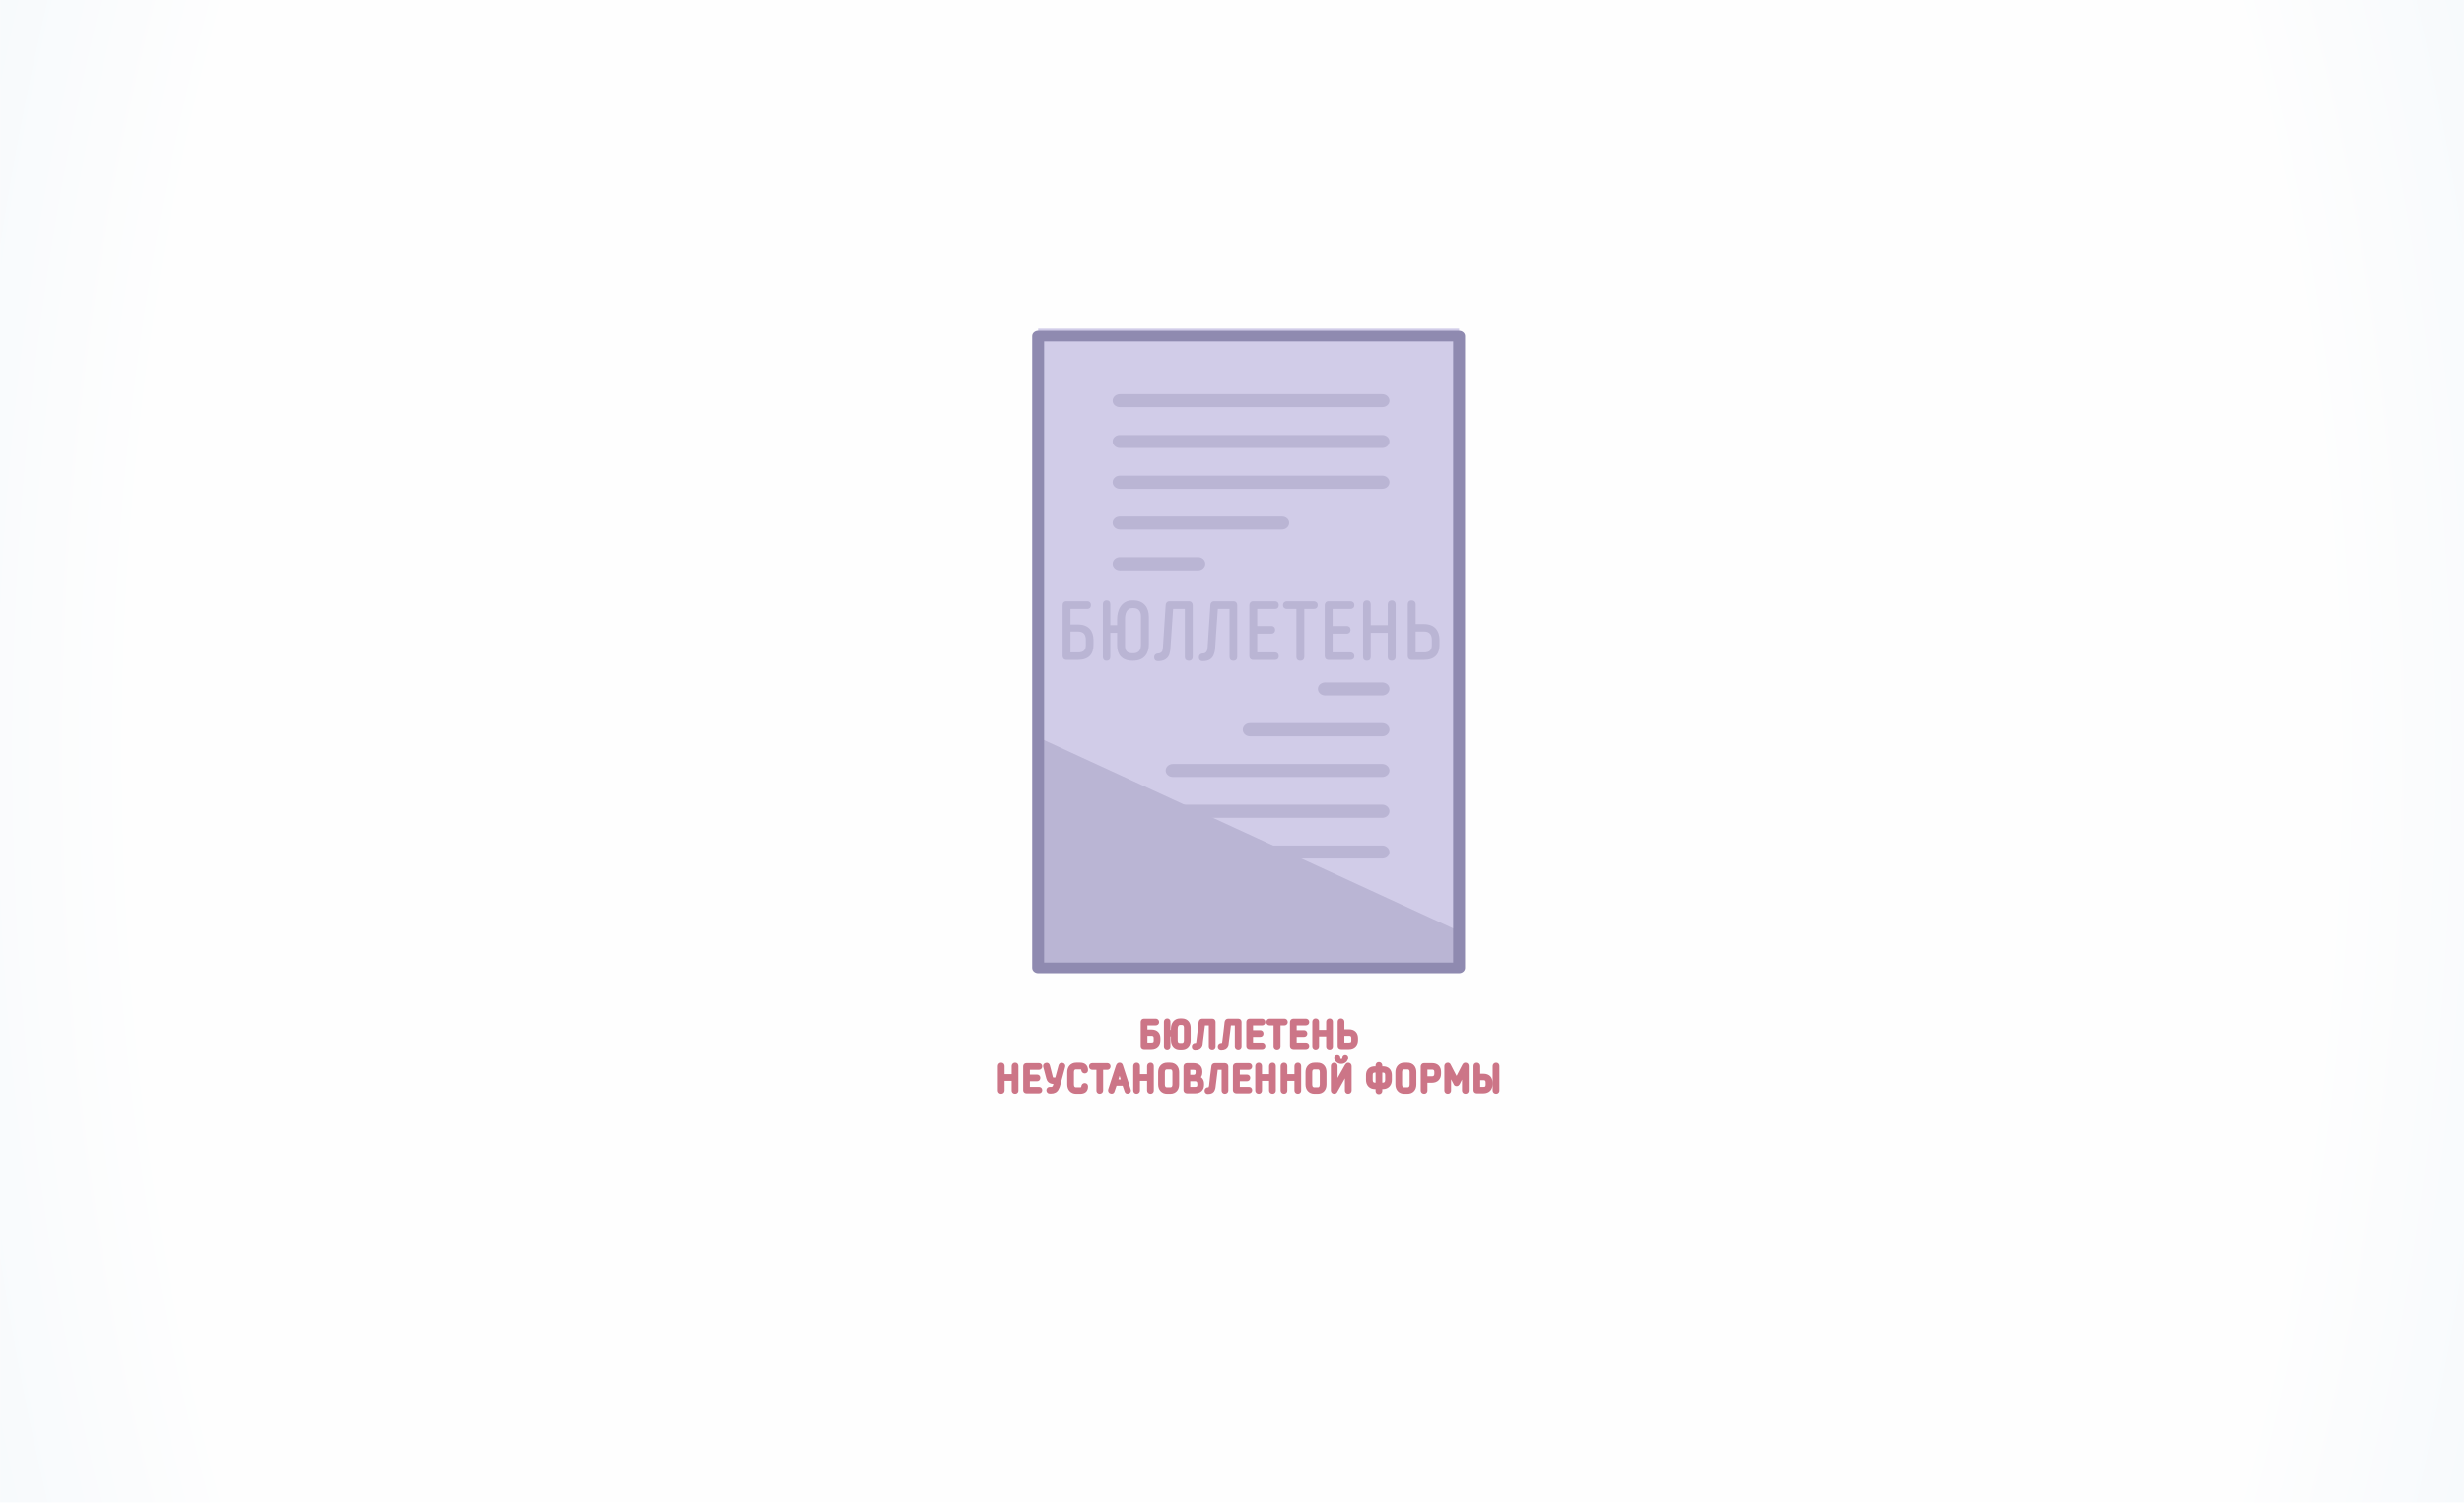
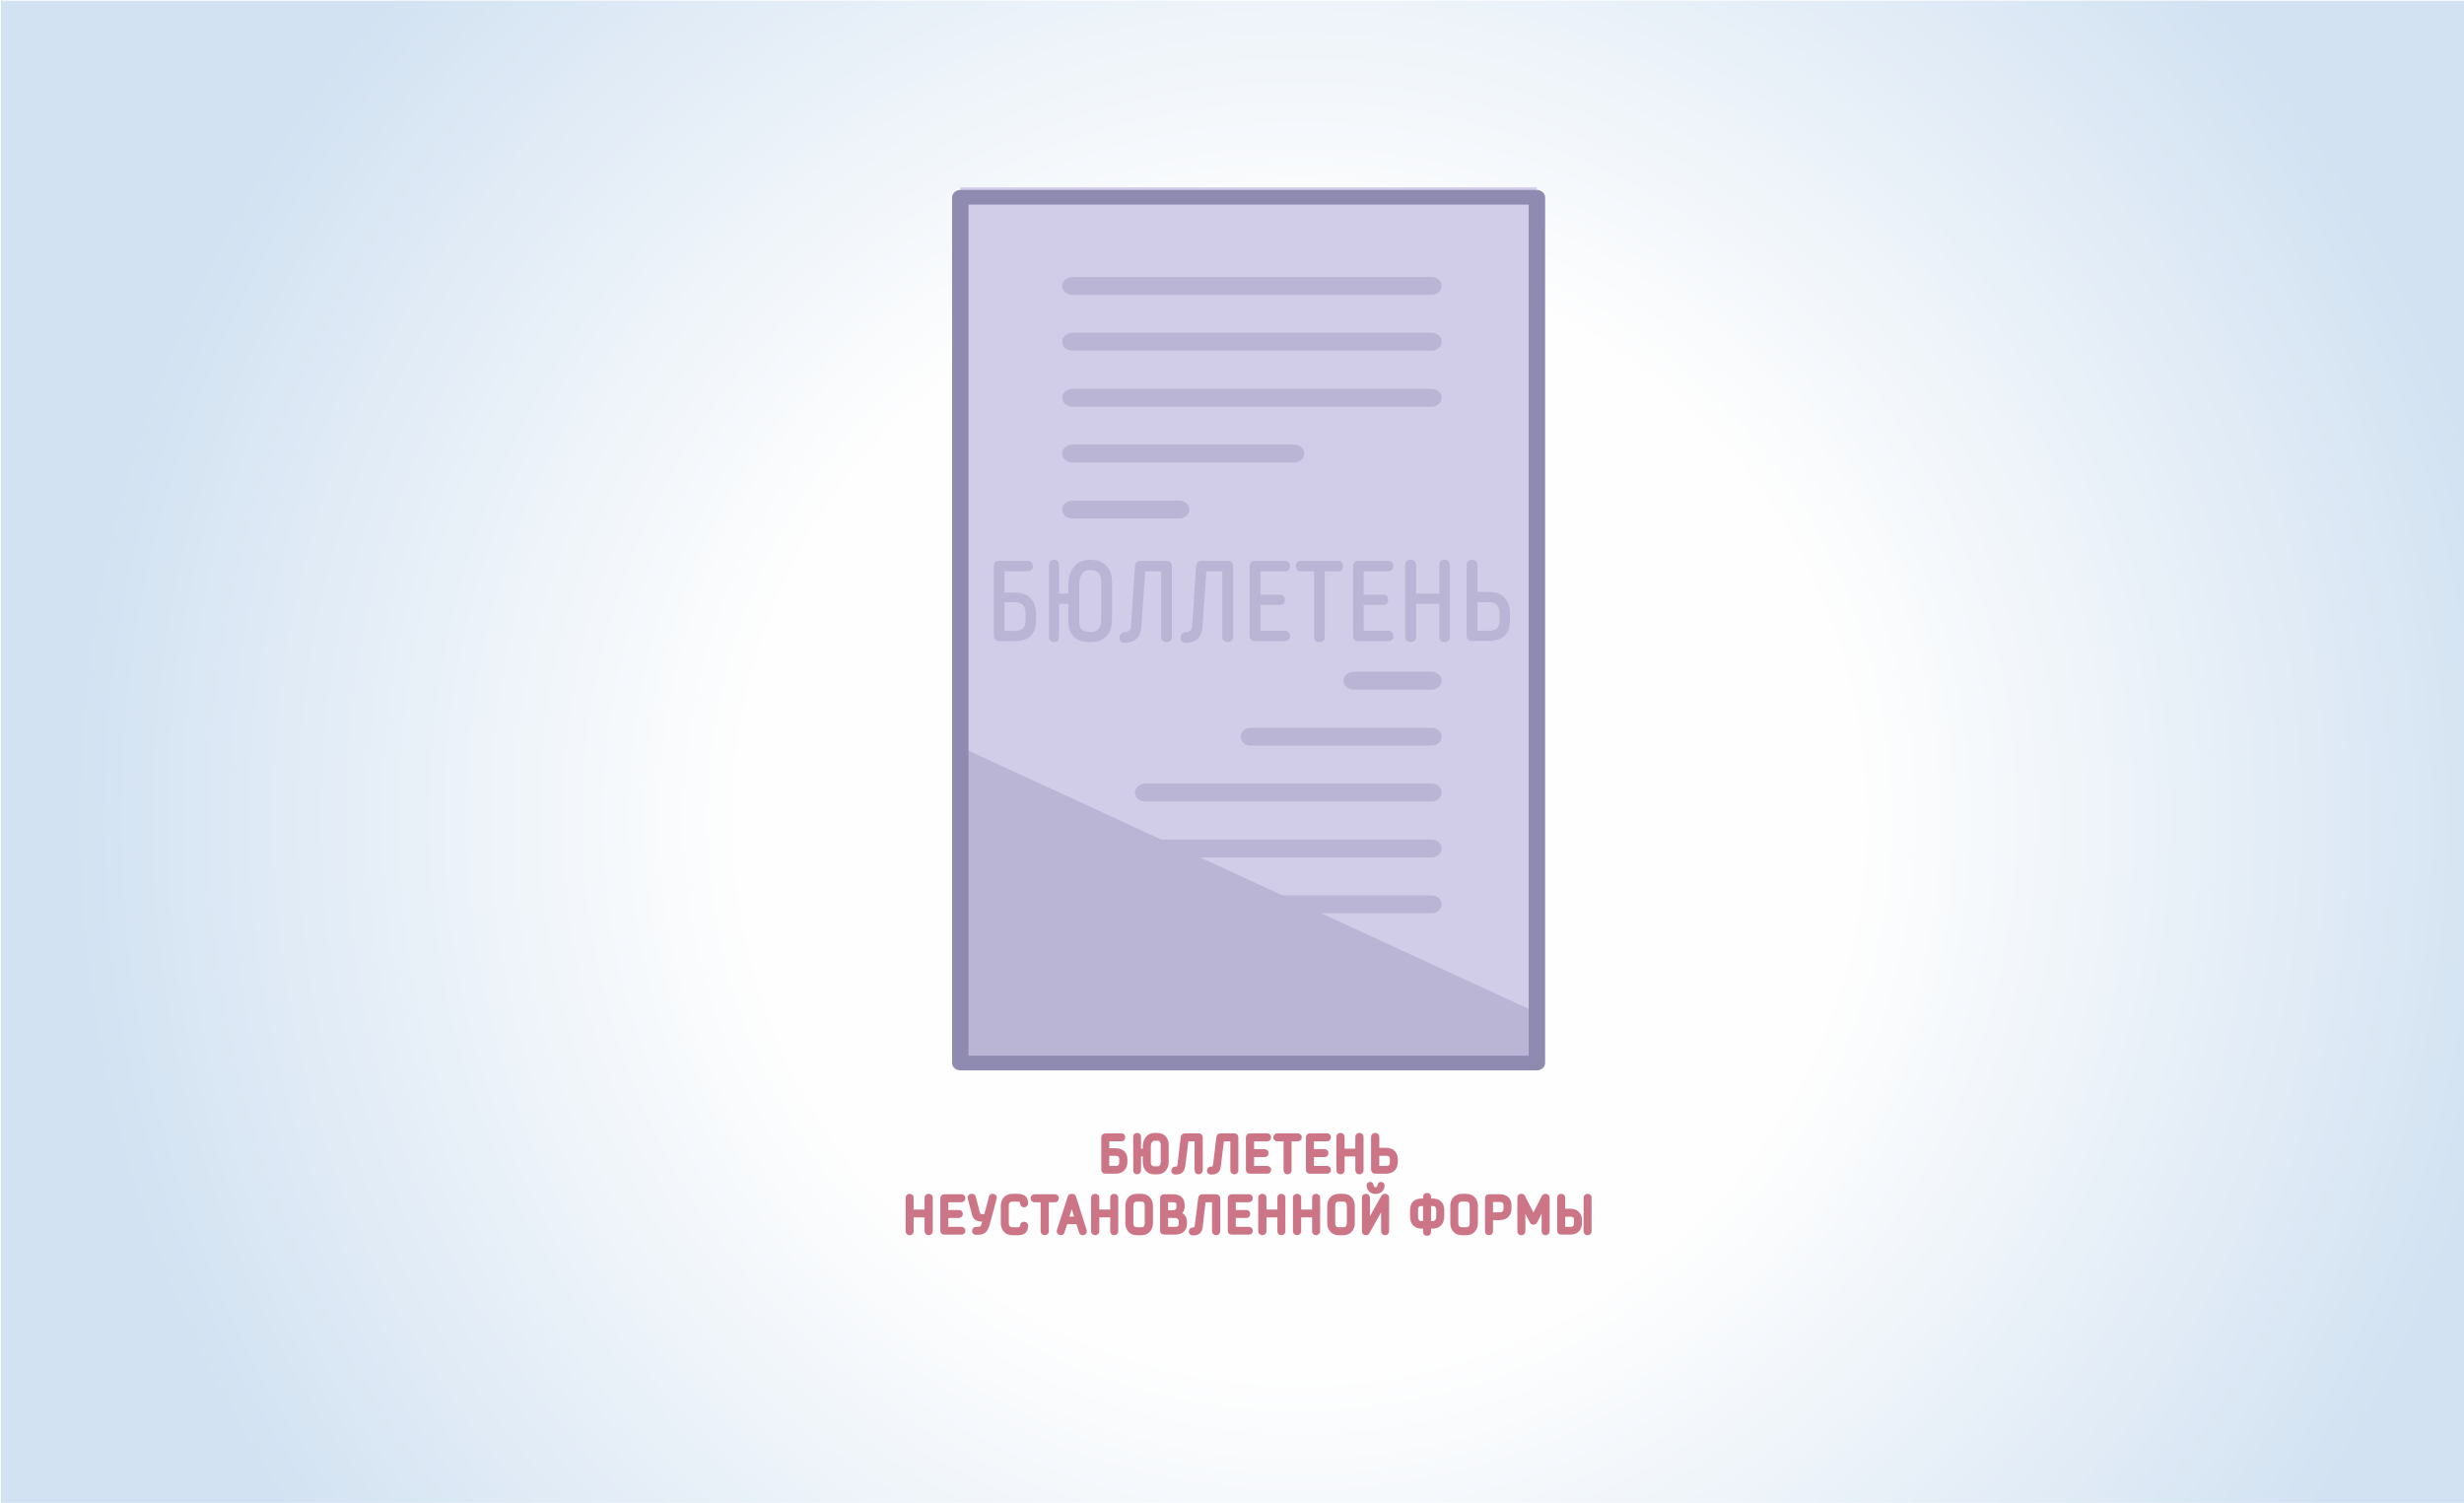
<svg xmlns="http://www.w3.org/2000/svg" xml:space="preserve" width="115.711mm" height="70.556mm" version="1.0" style="shape-rendering:geometricPrecision; text-rendering:geometricPrecision; image-rendering:optimizeQuality; fill-rule:evenodd; clip-rule:evenodd" viewBox="0 0 11571 7056">
  <defs>
    <style type="text/css">
   
    .str0 {stroke:#CC7587;stroke-width:14.52}
    .fil2 {fill:#BAB5D4}
    .fil1 {fill:#D1CCE8}
    .fil4 {fill:#8F8AB0;fill-rule:nonzero}
    .fil3 {fill:#BAB5D4;fill-rule:nonzero}
    .fil5 {fill:#CC7587;fill-rule:nonzero}
    .fil0 {fill:url(#id0)}
   
  </style>
-     <radialGradient id="id0" gradientUnits="userSpaceOnUse" gradientTransform="matrix(1.17124 -0 -0 1.92083 -991 -3248)" cx="5785.55" cy="3527.78" r="10000" fx="5785.55" fy="3527.78">
-       <stop offset="0" style="stop-opacity:1; stop-color:#FEFEFE" />
-       <stop offset="0.439" style="stop-opacity:1; stop-color:#FEFEFE" />
-       <stop offset="1" style="stop-opacity:1; stop-color:#D1E2F2" />
+     <radialGradient id="id0" gradientUnits="userSpaceOnUse" cx="6103.05" cy="3845.28" r="5785.57" fx="6103.05" fy="3845.28">
+       <stop offset="0" style="stop-color:#FEFEFE" />
+       <stop offset="0.451" style="stop-color:#FEFEFE" />
+       <stop offset="1" style="stop-color:#D2E2F2" />
    </radialGradient>
  </defs>
  <g id="Layer_x0020_1">
-     <g id="_581205030128">
-       <path class="fil0" d="M0 0l11571 0 0 7056 -11571 0 0 -7056z" />
-       <path class="fil1" d="M4875 1543l1977 0 0 3003 -1977 0 0 -3003z" />
-       <path class="fil2" d="M6852 4546l-1977 0 0 -1083 1977 910 0 173z" />
-       <g>
-         <path class="fil3" d="M5259 3841c-19,0 -34,-14 -34,-31 0,-17 15,-31 34,-31l0 62zm1232 0l-1232 0 0 -62 1232 0 0 62zm0 -62c19,0 34,14 34,31 0,17 -15,31 -34,31l0 -62zm-1232 -1483c-19,0 -34,-14 -34,-31 0,-17 15,-31 34,-31l0 62zm1232 0l-1232 0 0 -62 1232 0 0 62zm0 -62c19,0 34,14 34,31 0,17 -15,31 -34,31l0 -62zm-1232 -130c-19,0 -34,-14 -34,-31 0,-17 15,-30 34,-30l0 61zm1232 0l-1232 0 0 -61 1232 0 0 61zm0 -61c19,0 34,13 34,30 0,17 -15,31 -34,31l0 -61zm-1232 -131c-19,0 -34,-13 -34,-30 0,-17 15,-31 34,-31l0 61zm1232 0l-1232 0 0 -61 1232 0 0 61zm0 -61c19,0 34,14 34,31 0,17 -15,30 -34,30l0 -61zm-1232 2181c-19,0 -34,-13 -34,-30 0,-17 15,-31 34,-31l0 61zm1232 0l-1232 0 0 -61 1232 0 0 61zm0 -61c19,0 34,14 34,31 0,17 -15,30 -34,30l0 -61z" />
-       </g>
-       <g>
-         <path class="fil3" d="M6223 3266c-19,0 -34,-14 -34,-31 0,-17 15,-30 34,-30l0 61zm268 0l-268 0 0 -61 268 0 0 61zm0 -61c19,0 34,13 34,30 0,17 -15,31 -34,31l0 -61zm-1232 -526c-19,0 -34,-14 -34,-31 0,-17 15,-31 34,-31l0 62zm367 0l-367 0 0 -62 367 0 0 62zm0 -62c19,0 34,14 34,31 0,17 -15,31 -34,31l0 -62zm-367 -130c-19,0 -34,-14 -34,-31 0,-17 15,-30 34,-30l0 61zm761 0l-761 0 0 -61 761 0 0 61zm0 -61c19,0 34,13 34,30 0,17 -15,31 -34,31l0 -61zm-512 1223c-19,0 -34,-14 -34,-30 0,-17 15,-31 34,-31l0 61zm983 0l-983 0 0 -61 983 0 0 61zm0 -61c19,0 34,14 34,31 0,16 -15,30 -34,30l0 -61zm-621 -130c-19,0 -34,-14 -34,-31 0,-17 15,-31 34,-31l0 62zm621 0l-621 0 0 -62 621 0 0 62zm0 -62c19,0 34,14 34,31 0,17 -15,31 -34,31l0 -62z" />
-       </g>
-       <g>
-         <path class="fil4" d="M4903 1578l0 2968 -56 0 0 -2968 28 -25 28 25zm-56 0c0,-14 13,-25 28,-25 16,0 28,11 28,25l-56 0zm2005 25l-1977 0 0 -50 1977 0 28 25 -28 25zm0 -50c15,0 28,11 28,25 0,13 -13,25 -28,25l0 -50zm-28 2993l0 -2968 56 0 0 2968 -28 25 -28 -25zm56 0c0,14 -13,25 -28,25 -16,0 -28,-11 -28,-25l56 0zm-2005 -25l1977 0 0 50 -1977 0 -28 -25 28 -25zm0 50c-15,0 -28,-11 -28,-25 0,-14 13,-25 28,-25l0 50z" />
-       </g>
-       <path class="fil3" d="M5062 2933l-35 0 0 -73 79 0c9,0 17,-5 17,-18 0,-12 -8,-18 -17,-18l-98 0c-13,0 -18,8 -18,18l0 239c0,10 6,18 18,18l54 0c50,0 73,-26 73,-70l0 -23c0,-43 -23,-73 -73,-73zm37 96c0,24 -10,35 -37,35l-35 0 0 -98 35 0c27,0 37,15 37,39l0 24zm223 -209l-4 0c-52,0 -72,45 -72,88l0 28 -32 0 0 -98c0,-9 -4,-18 -18,-18 -12,0 -17,9 -17,18l0 247c0,10 5,18 17,18 13,0 18,-8 18,-18l0 -113 32 0 0 59c0,43 22,72 72,72l4 0c50,0 73,-33 73,-76l0 -130c0,-43 -23,-77 -73,-77zm36 207c0,24 -9,41 -36,41l-4 0c-27,0 -35,-13 -35,-37l0 -123c0,-24 7,-52 35,-52l4 0c27,0 36,17 36,41l0 130zm138 23c1,-9 13,-190 13,-190l55 0 0 225c0,10 5,18 19,18 12,0 18,-8 18,-18l0 -243c0,-9 -6,-18 -18,-18l-90 0c-13,0 -19,9 -19,18 0,0 -13,194 -13,199 -1,4 -1,12 -3,17 -4,6 -10,11 -20,11 -9,0 -18,6 -18,18 0,14 9,18 18,18 28,0 45,-11 53,-31 2,-7 4,-16 5,-24zm210 0c0,-9 13,-190 13,-190l55 0 0 225c0,10 5,18 18,18 13,0 18,-8 18,-18l0 -243c0,-9 -5,-18 -18,-18l-90 0c-12,0 -18,9 -18,18 0,0 -13,194 -13,199 -1,4 -1,12 -4,17 -3,6 -9,11 -19,11 -9,0 -18,6 -18,18 0,14 9,18 18,18 28,0 45,-11 52,-31 3,-7 5,-16 6,-24zm282 49c9,0 17,-5 17,-17 0,-12 -8,-18 -17,-18l-84 0 0 -88 67 0c9,0 17,-6 17,-18 0,-12 -8,-18 -17,-18l-67 0 0 -80 84 0c9,0 17,-5 17,-18 0,-12 -8,-18 -17,-18l-103 0c-12,0 -18,9 -18,18l0 239c0,10 6,18 18,18l103 0zm100 -14c0,10 5,18 18,18 13,0 19,-8 19,-18l0 -225 45 0c9,0 18,-5 18,-18 0,-12 -9,-18 -18,-18l-127 0c-9,0 -18,6 -18,18 0,13 9,18 18,18l45 0 0 225zm254 14c9,0 18,-5 18,-17 0,-12 -9,-18 -18,-18l-84 0 0 -88 67 0c9,0 17,-6 17,-18 0,-12 -8,-18 -17,-18l-67 0 0 -80 84 0c9,0 18,-5 18,-18 0,-12 -9,-18 -18,-18l-103 0c-12,0 -18,9 -18,18l0 239c0,10 6,18 18,18l103 0zm212 -261c0,-9 -6,-18 -18,-18 -13,0 -19,9 -19,18l0 98 -80 0 0 -98c0,-9 -5,-18 -18,-18 -13,0 -18,9 -18,18l0 247c0,10 5,18 18,18 13,0 18,-8 18,-18l0 -113 80 0 0 113c0,10 5,18 19,18 12,0 18,-8 18,-18l0 -247zm133 93l-39 0 0 -93c0,-9 -6,-18 -19,-18 -13,0 -18,9 -18,18l0 243c0,9 5,18 18,18l58 0c50,0 73,-26 73,-70l0 -24c0,-43 -23,-74 -73,-74zm-39 35l39 0c27,0 37,15 37,39l0 24c0,23 -10,35 -37,35l-39 0 0 -98z" />
-       <path class="fil5 str0" d="M5407 4843l-26 0 0 -34 46 0c5,0 9,-3 9,-8 0,-6 -4,-9 -9,-9l-55 0c-6,0 -8,4 -8,9l0 111c0,4 2,8 8,8l35 0c24,0 35,-15 35,-35l0 -8c0,-21 -11,-34 -35,-34zm18 44c0,11 -5,17 -17,17l-27 0 0 -46 26 0c13,0 18,7 18,18l0 11zm116 -96c-24,0 -35,20 -35,40l0 14 -17 0 0 -46c0,-4 -1,-8 -8,-8 -5,0 -8,4 -8,8l0 115c0,4 3,8 8,8 6,0 8,-4 8,-8l0 -53 17 0 0 24c0,20 11,37 34,37l10 0c23,0 34,-16 34,-36l0 -59c0,-20 -11,-36 -34,-36l-9 0zm26 95c0,11 -5,20 -17,20l-9 0c-13,0 -18,-9 -18,-20l0 -53c0,-12 5,-26 18,-26l9 0c12,0 17,9 17,19l0 60zm74 11c1,-10 11,-88 11,-88l32 0 0 105c0,4 2,8 9,8 6,0 8,-4 8,-8l0 -113c0,-5 -2,-9 -8,-9l-48 0c-5,0 -8,4 -9,9 0,5 -10,85 -11,92 -1,4 -1,7 -2,9 -2,3 -5,4 -11,4 -4,0 -8,3 -8,9 0,6 4,8 8,8 16,0 23,-5 27,-14 1,-4 2,-7 2,-12zm122 0c2,-10 11,-88 11,-88l32 0 0 105c0,4 3,8 9,8 6,0 8,-4 8,-8l0 -113c0,-5 -2,-9 -8,-9l-48 0c-5,0 -8,4 -9,9 0,5 -10,85 -11,92 -1,4 -1,7 -2,9 -2,3 -5,4 -10,4 -5,0 -9,3 -9,9 0,6 4,8 9,8 15,0 22,-5 26,-14 1,-4 2,-7 2,-12zm164 23c4,0 8,-2 8,-8 0,-5 -4,-8 -8,-8l-50 0 0 -41 41 0c5,0 8,-3 8,-8 0,-6 -3,-9 -8,-9l-41 0 0 -37 50 0c4,0 8,-3 8,-8 0,-6 -4,-9 -8,-9l-59 0c-6,0 -8,4 -8,9l0 111c0,4 2,8 8,8l59 0zm70 2c6,0 9,-4 9,-8l0 -105 26 0c4,0 8,-3 8,-8 0,-6 -4,-9 -8,-9l-70 0c-5,0 -8,3 -8,9 0,5 3,8 8,8l26 0 0 105c0,4 3,8 9,8zm135 -2c5,0 9,-2 9,-8 0,-5 -4,-8 -9,-8l-50 0 0 -41 42 0c4,0 8,-3 8,-8 0,-6 -4,-9 -8,-9l-42 0 0 -37 50 0c5,0 9,-3 9,-8 0,-6 -4,-9 -9,-9l-58 0c-6,0 -9,4 -9,9l0 111c0,4 3,8 9,8l58 0zm120 -121c0,-4 -2,-8 -8,-8 -6,0 -9,4 -9,8l0 46 -48 0 0 -46c0,-4 -2,-8 -9,-8 -5,0 -8,4 -8,8l0 115c0,4 3,8 8,8 6,0 9,-4 9,-8l0 -53 48 0 0 53c0,4 2,8 9,8 6,0 8,-4 8,-8l0 -115zm83 43l-29 0 0 -43c0,-4 -3,-8 -9,-8 -6,0 -8,4 -8,8l0 113c0,4 2,8 9,8l37 0c23,0 35,-15 35,-35l0 -8c0,-21 -11,-35 -35,-35zm18 45c0,11 -5,17 -18,17l-29 0 0 -46 29 0c13,0 18,7 18,18l0 11zm-1578 121c0,-5 -2,-9 -8,-9 -6,0 -9,4 -9,9l0 45 -48 0 0 -45c0,-5 -2,-9 -9,-9 -5,0 -8,4 -8,9l0 115c0,4 3,8 8,8 6,0 9,-4 9,-8l0 -53 48 0 0 53c0,4 2,8 9,8 6,0 8,-4 8,-8l0 -115zm104 121c4,0 8,-2 8,-8 0,-6 -4,-8 -8,-8l-50 0 0 -41 41 0c5,0 8,-3 8,-9 0,-5 -3,-8 -8,-8l-41 0 0 -37 50 0c4,0 8,-3 8,-9 0,-5 -4,-8 -8,-8l-59 0c-6,0 -8,4 -8,9l0 111c0,4 2,8 8,8l59 0zm110 -129c-6,-2 -10,2 -11,6 0,0 -9,35 -17,63 -1,0 -7,0 -13,0 -6,0 -10,-4 -11,-8 -2,-10 -14,-55 -14,-55 -1,-5 -5,-8 -11,-6 -6,1 -7,6 -6,10 0,0 11,41 14,53 3,12 9,22 31,22 2,0 6,-1 6,-1l0 0c-3,11 -6,19 -7,21 -2,5 -9,8 -14,8l-7 0c-4,0 -8,3 -8,8 0,6 4,9 8,9l7 0c12,0 24,-4 30,-19 3,-6 4,-8 6,-16 2,-8 23,-85 23,-85 1,-4 0,-9 -6,-10zm65 115c-13,0 -18,-9 -18,-21l0 -58c0,-11 5,-20 18,-20l18 0c8,0 13,3 13,11 1,4 3,8 9,8 6,0 8,-4 8,-8 0,-19 -11,-28 -30,-28l-18 0c-23,0 -35,17 -35,37l0 58c0,21 12,37 35,37l18 0c19,0 30,-8 30,-27 0,-5 -2,-9 -8,-9 -6,0 -8,4 -9,9 0,7 -5,11 -13,11l-18 0zm110 16c6,0 9,-4 9,-8l0 -105 27 0c4,0 8,-3 8,-9 0,-5 -4,-8 -8,-8l-71 0c-4,0 -8,3 -8,8 0,6 4,9 8,9l27 0 0 105c0,4 2,8 8,8zm113 -38l11 32c1,5 5,7 10,5 5,-1 7,-6 5,-10l-37 -114c-1,-4 -3,-7 -8,-7l-1 0c-5,0 -7,3 -9,7l-37 114c-1,4 1,9 6,10 5,2 9,0 10,-5l11 -32 39 0zm-22 -55c1,-4 1,-6 2,-10l1 0c0,4 1,6 2,10l13 40 -31 0 13 -40zm156 -30c0,-5 -2,-9 -8,-9 -6,0 -9,4 -9,9l0 45 -48 0 0 -45c0,-5 -2,-9 -9,-9 -5,0 -8,4 -8,9l0 115c0,4 3,8 8,8 6,0 9,-4 9,-8l0 -53 48 0 0 53c0,4 3,8 9,8 6,0 8,-4 8,-8l0 -115zm52 28c0,-11 5,-20 18,-20l14 0c13,0 18,9 18,20l0 58c0,12 -5,21 -18,21l-14 0c-13,0 -18,-9 -18,-21l0 -58zm67 0c0,-20 -11,-37 -35,-37l-14 0c-23,0 -35,17 -35,37l0 58c0,21 12,37 35,37l14 0c24,0 35,-16 35,-37l0 -58zm52 36l30 0c13,0 18,8 18,20l0 4c0,11 -5,17 -18,17l-30 0 0 -41zm0 -16l0 -38 22 0c13,0 18,4 18,15l0 4c0,11 -5,19 -18,19l-22 0zm65 36c0,-16 -7,-26 -20,-30 8,-5 12,-13 12,-25l0 -4c0,-20 -12,-32 -35,-32l-30 0c-6,0 -9,4 -9,9l0 111c0,4 3,8 9,8l38 0c23,0 35,-13 35,-33l0 -4zm54 14c1,-10 11,-88 11,-88l32 0 0 105c0,4 2,8 8,8 6,0 9,-4 9,-8l0 -113c0,-5 -3,-9 -9,-9l-47 0c-6,0 -9,4 -9,9 -1,5 -11,85 -11,92 -1,4 -2,7 -3,9 -1,3 -5,4 -10,4 -4,0 -8,3 -8,9 0,6 4,8 8,8 16,0 23,-5 26,-14 2,-4 2,-7 3,-12zm164 23c4,0 8,-2 8,-8 0,-6 -4,-8 -8,-8l-50 0 0 -41 41 0c4,0 8,-3 8,-9 0,-5 -4,-8 -8,-8l-41 0 0 -37 50 0c4,0 8,-3 8,-9 0,-5 -4,-8 -8,-8l-59 0c-6,0 -9,4 -9,9l0 111c0,4 3,8 9,8l59 0zm119 -121c0,-5 -2,-9 -8,-9 -6,0 -9,4 -9,9l0 45 -48 0 0 -45c0,-5 -2,-9 -8,-9 -6,0 -9,4 -9,9l0 115c0,4 3,8 9,8 6,0 8,-4 8,-8l0 -53 48 0 0 53c0,4 3,8 9,8 6,0 8,-4 8,-8l0 -115zm119 0c0,-5 -2,-9 -8,-9 -6,0 -9,4 -9,9l0 45 -48 0 0 -45c0,-5 -2,-9 -8,-9 -6,0 -9,4 -9,9l0 115c0,4 3,8 9,8 6,0 8,-4 8,-8l0 -53 48 0 0 53c0,4 3,8 9,8 6,0 8,-4 8,-8l0 -115zm52 28c0,-11 5,-20 18,-20l15 0c12,0 17,9 17,20l0 58c0,12 -5,21 -17,21l-15 0c-13,0 -18,-9 -18,-21l0 -58zm67 0c0,-20 -11,-37 -34,-37l-15 0c-23,0 -35,17 -35,37l0 58c0,21 12,37 35,37l15 0c23,0 34,-16 34,-37l0 -58zm77 -46c16,0 25,-12 25,-25 0,-4 -3,-6 -7,-6 -3,0 -6,2 -6,6 -1,7 -5,12 -12,12 -7,0 -12,-5 -12,-12 0,-4 -3,-6 -7,-6 -4,0 -7,2 -7,6 0,13 9,25 26,25zm24 133c0,4 2,8 8,8 6,0 9,-4 9,-8l0 -115c0,-5 -3,-9 -9,-9 -4,0 -6,2 -9,7l-49 87 0 0c1,-4 1,-8 1,-13l0 -72c0,-5 -2,-9 -8,-9 -7,0 -9,4 -9,9l0 115c0,4 3,8 9,8 3,0 6,-1 8,-6l49 -87 0 0c0,3 0,7 0,12l0 73zm171 -107l-10 0 0 -11c0,-5 -3,-9 -9,-9 -5,0 -8,4 -8,9l0 11 -10 0c-23,0 -35,13 -35,34l0 23c0,20 12,36 35,36l10 0 0 16c0,4 2,8 8,8 6,0 9,-4 9,-8l0 -16 10 0c23,0 35,-16 35,-36l0 -23c0,-21 -12,-34 -35,-34zm-27 77l-10 0c-13,0 -18,-9 -18,-20l0 -24c0,-10 5,-18 18,-18l10 0 0 62zm45 -20c0,11 -5,20 -18,20l-10 0 0 -62 10 0c13,0 18,8 18,18l0 24zm65 -37c0,-11 5,-20 18,-20l14 0c13,0 18,9 18,20l0 58c0,12 -5,21 -18,21l-14 0c-13,0 -18,-9 -18,-21l0 -58zm67 0c0,-20 -11,-37 -35,-37l-14 0c-23,0 -35,17 -35,37l0 58c0,21 12,37 35,37l14 0c24,0 35,-16 35,-37l0 -58zm52 27l0 -46 29 0c12,0 18,7 18,18l0 9c0,11 -6,19 -18,19l-29 0zm29 16c23,0 35,-15 35,-35l0 -9c0,-21 -12,-34 -35,-34l-38 0c-5,0 -8,4 -8,9l0 113c0,4 3,8 9,8 6,0 8,-4 8,-8l0 -44 29 0zm115 -7c-1,-3 -2,-7 -4,-10l-29 -56c-2,-6 -5,-7 -8,-7 -6,0 -9,4 -9,9l0 115c0,4 3,8 9,8 6,0 8,-4 8,-8l0 -71c0,-5 0,-9 -1,-13l0 0 27 51c1,3 3,5 7,5 4,0 6,-2 8,-5l26 -51 0 0c0,4 -1,8 -1,13l0 71c0,4 3,8 9,8 6,0 8,-4 8,-8l0 -115c0,-5 -2,-9 -8,-9 -4,0 -6,1 -9,7l-29 56c-1,3 -3,7 -4,10zm194 51l0 -115c0,-5 -2,-9 -8,-9 -6,0 -9,4 -9,9l0 115c0,4 3,8 9,8 6,0 8,-4 8,-8zm-68 -72l-22 0 0 -43c0,-5 -3,-9 -9,-9 -6,0 -8,4 -8,9l0 113c0,4 2,8 8,8l31 0c24,0 36,-15 36,-35l0 -8c0,-21 -11,-35 -36,-35zm18 45c0,11 -5,17 -17,17l-23 0 0 -46 22 0c13,0 18,7 18,18l0 11z" />
+     <path class="fil0" d="M4 3l11571 0 0 7055 -11571 0 0 -7055z" />
+     <path class="fil1" d="M4510 880l2707 0 0 4113 -2707 0 0 -4113z" />
+     <path class="fil2" d="M7217 4993l-2707 0 0 -1485 2707 1248 0 237z" />
+     <g>
+       <path class="fil3" d="M5036 4027c-26,0 -48,-19 -48,-42 0,-24 22,-42 48,-42l0 84zm1686 0l-1686 0 0 -84 1686 0 0 84zm0 -84c27,0 48,18 48,42 0,23 -21,42 -48,42l0 -84zm-1686 -2033c-26,0 -48,-19 -48,-42 0,-23 22,-42 48,-42l0 84zm1686 0l-1686 0 0 -84 1686 0 0 84zm0 -84c27,0 48,19 48,42 0,23 -21,42 -48,42l0 -84zm-1686 -179c-26,0 -48,-18 -48,-42 0,-23 22,-42 48,-42l0 84zm1686 0l-1686 0 0 -84 1686 0 0 84zm0 -84c27,0 48,19 48,42 0,24 -21,42 -48,42l0 -84zm-1686 -178c-26,0 -48,-19 -48,-42 0,-23 22,-42 48,-42l0 84zm1686 0l-1686 0 0 -84 1686 0 0 84zm0 -84c27,0 48,19 48,42 0,23 -21,42 -48,42l0 -84zm-1686 2988c-26,0 -48,-19 -48,-42 0,-23 22,-42 48,-42l0 84zm1686 0l-1686 0 0 -84 1686 0 0 84zm0 -84c27,0 48,19 48,42 0,23 -21,42 -48,42l0 -84z" />
    </g>
+     <g>
+       <path class="fil3" d="M6357 3239c-26,0 -48,-19 -48,-42 0,-23 22,-42 48,-42l0 84zm365 0l-365 0 0 -84 365 0 0 84zm0 -84c27,0 48,19 48,42 0,23 -21,42 -48,42l0 -84zm-1686 -720c-26,0 -48,-19 -48,-42 0,-23 22,-42 48,-42l0 84zm502 0l-502 0 0 -84 502 0 0 84zm0 -84c26,0 47,19 47,42 0,23 -21,42 -47,42l0 -84zm-502 -179c-26,0 -48,-18 -48,-42 0,-23 22,-42 48,-42l0 84zm1042 0l-1042 0 0 -84 1042 0 0 84zm0 -84c26,0 47,19 47,42 0,24 -21,42 -47,42l0 -84zm-701 1676c-26,0 -47,-19 -47,-42 0,-23 21,-42 47,-42l0 84zm1345 0l-1345 0 0 -84 1345 0 0 84zm0 -84c27,0 48,19 48,42 0,23 -21,42 -48,42l0 -84zm-849 -178c-26,0 -47,-19 -47,-42 0,-24 21,-42 47,-42l0 84zm849 0l-849 0 0 -84 849 0 0 84zm0 -84c27,0 48,18 48,42 0,23 -21,42 -48,42l0 -84z" />
+     </g>
+     <g>
+       <path class="fil4" d="M4548 927l0 4066 -77 0 0 -4066 39 -35 38 35zm-77 0c0,-19 18,-35 39,-35 21,0 38,16 38,35l-77 0zm2746 34l-2707 0 0 -69 2707 0 39 35 -39 34zm0 -69c21,0 39,16 39,35 0,18 -18,34 -39,34l0 -69zm-38 4101l0 -4066 77 0 0 4066 -39 34 -38 -34zm77 0c0,18 -18,34 -39,34 -21,0 -38,-16 -38,-34l77 0zm-2746 -35l2707 0 0 69 -2707 0 -39 -34 39 -35zm0 69c-21,0 -39,-16 -39,-34 0,-19 18,-35 39,-35l0 69z" />
+     </g>
+     <path class="fil3" d="M4766 2783l-49 0 0 -100 109 0c12,0 24,-7 24,-25 0,-16 -12,-24 -24,-24l-135 0c-17,0 -24,10 -24,24l0 328c0,13 8,25 25,25l74 0c68,0 99,-36 99,-96l0 -32c0,-59 -31,-100 -99,-100zm50 132c0,32 -13,48 -50,48l-49 0 0 -135 49 0c37,0 50,21 50,54l0 33zm306 -286l-5 0c-73,0 -100,61 -100,120l0 39 -44 0 0 -134c0,-13 -5,-25 -23,-25 -17,0 -24,12 -24,25l0 337c0,13 7,25 24,25 18,0 23,-12 23,-25l0 -155 44 0 0 81c0,59 31,99 100,99l5 0c68,0 100,-45 100,-105l0 -177c0,-59 -32,-105 -100,-105zm49 282c0,34 -12,57 -49,57l-5 0c-38,0 -49,-17 -49,-51l0 -168c0,-34 9,-72 49,-72l5 0c37,0 49,23 49,57l0 177zm189 32c1,-12 18,-260 18,-260l75 0 0 308c0,13 7,25 26,25 17,0 24,-12 24,-25l0 -332c0,-13 -7,-25 -24,-25l-123 0c-18,0 -26,13 -26,25 0,0 -18,265 -18,272 -1,6 -1,16 -4,23 -5,9 -13,15 -27,15 -13,0 -24,9 -24,26 0,18 11,24 24,24 38,0 61,-16 72,-43 4,-9 6,-22 7,-33zm287 0c1,-12 18,-260 18,-260l75 0 0 308c0,13 8,25 26,25 17,0 25,-12 25,-25l0 -332c0,-13 -8,-25 -25,-25l-123 0c-17,0 -25,13 -26,25 0,0 -17,265 -18,272 0,6 -1,16 -4,23 -5,9 -13,15 -26,15 -13,0 -25,9 -25,26 0,18 12,24 25,24 38,0 60,-16 71,-43 4,-9 7,-22 7,-33zm387 68c12,0 24,-7 24,-24 0,-16 -12,-25 -24,-25l-115 0 0 -121 91 0c13,0 24,-7 24,-24 0,-16 -11,-24 -24,-24l-91 0 0 -110 115 0c12,0 24,-7 24,-25 0,-16 -12,-24 -24,-24l-141 0c-17,0 -25,12 -25,25l0 327c0,13 8,25 25,25l141 0zm137 -20c0,13 7,25 25,25 17,0 25,-12 25,-25l0 -308 63 0c12,0 23,-7 23,-25 0,-16 -11,-24 -23,-24l-175 0c-13,0 -24,8 -24,24 0,18 11,25 24,25l62 0 0 308zm348 20c13,0 24,-7 24,-24 0,-16 -11,-25 -24,-25l-115 0 0 -121 92 0c12,0 23,-7 23,-24 0,-16 -11,-24 -23,-24l-92 0 0 -110 115 0c13,0 24,-7 24,-25 0,-16 -11,-24 -24,-24l-141 0c-17,0 -24,12 -24,25l0 327c0,13 7,25 24,25l141 0zm290 -357c0,-13 -8,-25 -25,-25 -18,0 -25,12 -25,25l0 134 -109 0 0 -134c0,-13 -7,-25 -26,-25 -17,0 -25,12 -25,25l0 337c0,13 8,25 25,25 18,0 26,-12 26,-25l0 -155 109 0 0 155c0,13 7,25 25,25 17,0 25,-12 25,-25l0 -337zm183 126l-54 0 0 -126c0,-13 -8,-25 -26,-25 -17,0 -25,12 -25,25l0 332c0,12 8,24 25,24l80 0c68,0 99,-36 99,-96l0 -32c0,-59 -31,-102 -99,-102zm-54 48l54 0c37,0 50,21 50,54l0 32c0,32 -13,48 -50,48l-54 0 0 -134z" />
+     <path class="fil5 str0" d="M5239 5400l-37 0 0 -47 64 0c6,0 11,-4 11,-12 0,-7 -5,-11 -11,-11l-75 0c-9,0 -12,6 -12,12l0 152c0,6 3,11 12,11l48 0c32,0 48,-21 48,-48l0 -11c0,-28 -16,-46 -48,-46zm24 59c0,15 -7,24 -24,24l-37 0 0 -62 37 0c17,0 24,8 24,23l0 15zm159 -131c-33,0 -48,28 -48,55l0 19 -23 0 0 -63c0,-6 -2,-11 -11,-11 -8,0 -11,5 -11,11l0 157c0,6 3,12 11,12 8,0 11,-6 11,-12l0 -72 23 0 0 33c0,28 14,51 46,51l14 0c31,0 47,-23 47,-50l0 -80c0,-28 -16,-50 -47,-50l-12 0zm36 130c0,15 -7,27 -24,27l-12 0c-18,0 -25,-12 -25,-27l0 -73c0,-15 7,-35 25,-35l12 0c17,0 24,12 24,26l0 82zm101 16c2,-14 15,-121 15,-121l43 0 0 143c0,6 4,12 12,12 8,0 12,-6 12,-12l0 -154c0,-6 -4,-12 -12,-12l-65 0c-7,0 -11,5 -12,12 -1,7 -14,116 -15,126 -1,6 -2,10 -3,12 -3,5 -7,6 -15,6 -6,0 -11,4 -11,12 0,8 5,11 11,11 22,0 31,-7 36,-19 2,-5 3,-10 4,-16zm167 0c2,-14 15,-121 15,-121l44 0 0 143c0,6 3,12 12,12 8,0 11,-6 11,-12l0 -154c0,-6 -3,-12 -11,-12l-66 0c-7,0 -11,5 -12,12 0,7 -14,116 -15,126 -1,6 -2,10 -3,12 -3,5 -7,6 -14,6 -6,0 -12,4 -12,12 0,8 6,11 12,11 22,0 31,-7 36,-19 1,-5 2,-10 3,-16zm225 31c5,0 11,-3 11,-11 0,-7 -6,-11 -11,-11l-69 0 0 -56 57 0c5,0 11,-4 11,-12 0,-7 -6,-11 -11,-11l-57 0 0 -51 69 0c5,0 11,-4 11,-12 0,-7 -6,-11 -11,-11l-81 0c-8,0 -12,6 -12,12l0 152c0,6 4,11 12,11l81 0zm95 3c9,0 12,-6 12,-12l0 -143 37 0c5,0 11,-4 11,-12 0,-7 -6,-11 -11,-11l-97 0c-6,0 -11,4 -11,11 0,8 5,12 11,12l37 0 0 143c0,6 3,12 11,12zm186 -3c6,0 11,-3 11,-11 0,-7 -5,-11 -11,-11l-69 0 0 -56 57 0c6,0 11,-4 11,-12 0,-7 -5,-11 -11,-11l-57 0 0 -51 69 0c6,0 11,-4 11,-12 0,-7 -5,-11 -11,-11l-81 0c-8,0 -11,6 -11,12l0 152c0,6 3,11 11,11l81 0zm164 -166c0,-6 -4,-11 -12,-11 -8,0 -12,5 -12,11l0 63 -65 0 0 -63c0,-6 -4,-11 -12,-11 -8,0 -12,5 -12,11l0 157c0,6 4,12 12,12 8,0 12,-6 12,-12l0 -72 65 0 0 72c0,6 4,12 12,12 8,0 12,-6 12,-12l0 -157zm113 59l-39 0 0 -59c0,-6 -4,-11 -12,-11 -8,0 -12,5 -12,11l0 155c0,6 4,11 12,11l51 0c33,0 48,-21 48,-48l0 -11c0,-28 -15,-48 -48,-48zm25 61c0,15 -7,24 -24,24l-40 0 0 -62 39 0c18,0 25,8 25,23l0 15zm-2161 166c0,-6 -4,-11 -12,-11 -8,0 -12,5 -12,11l0 63 -66 0 0 -63c0,-6 -3,-11 -11,-11 -8,0 -12,5 -12,11l0 157c0,6 4,12 12,12 8,0 11,-6 11,-12l0 -72 66 0 0 72c0,6 4,12 12,12 8,0 12,-6 12,-12l0 -157zm142 166c6,0 11,-3 11,-11 0,-7 -5,-11 -11,-11l-69 0 0 -56 57 0c6,0 11,-4 11,-12 0,-7 -5,-11 -11,-11l-57 0 0 -51 69 0c6,0 11,-4 11,-12 0,-7 -5,-11 -11,-11l-81 0c-8,0 -11,6 -11,12l0 152c0,6 3,11 11,11l81 0zm150 -177c-8,-2 -13,3 -14,8 0,0 -12,48 -23,87 -2,0 -10,0 -18,0 -9,0 -14,-6 -15,-11 -4,-13 -20,-76 -20,-76 -2,-6 -7,-10 -14,-8 -9,2 -11,8 -9,14 0,0 15,57 19,73 4,17 12,29 42,29 4,0 8,0 8,0l1 0c-4,15 -8,26 -9,28 -3,8 -13,11 -19,11l-10 0c-6,0 -12,4 -12,12 0,8 6,11 12,11l10 0c16,0 31,-5 40,-25 4,-9 5,-11 8,-22 3,-11 31,-117 31,-117 2,-5 0,-12 -8,-14zm89 157c-17,0 -24,-12 -24,-27l0 -80c0,-16 7,-28 24,-28l26 0c11,0 16,5 17,15 1,6 4,12 12,12 8,0 12,-6 12,-12 0,-26 -16,-37 -41,-37l-26 0c-31,0 -47,22 -47,50l0 80c0,27 16,50 47,50l26 0c25,0 41,-11 41,-37 0,-6 -4,-12 -12,-12 -8,0 -11,6 -12,12 -1,10 -6,14 -17,14l-26 0zm152 23c8,0 12,-6 12,-12l0 -143 36 0c6,0 11,-4 11,-12 0,-7 -5,-11 -11,-11l-96 0c-6,0 -11,4 -11,11 0,8 5,12 11,12l36 0 0 143c0,6 4,12 12,12zm154 -52l14 44c2,6 8,10 15,7 7,-2 9,-8 7,-14l-50 -157c-2,-5 -5,-8 -12,-8l-1 0c-7,0 -10,3 -12,8l-51 157c-2,6 1,12 8,14 6,3 12,-1 14,-7l14 -44 54 0zm-31 -75c2,-6 3,-9 4,-15l0 0c2,6 2,9 4,15l17 54 -42 0 17 -54zm215 -42c0,-6 -4,-11 -12,-11 -8,0 -11,5 -11,11l0 63 -66 0 0 -63c0,-6 -4,-11 -12,-11 -8,0 -12,5 -12,11l0 157c0,6 4,12 12,12 8,0 12,-6 12,-12l0 -72 66 0 0 72c0,6 3,12 11,12 8,0 12,-6 12,-12l0 -157zm71 39c0,-16 7,-28 24,-28l20 0c18,0 24,12 24,28l0 80c0,15 -6,27 -24,27l-20 0c-17,0 -24,-12 -24,-27l0 -80zm92 0c0,-28 -16,-50 -48,-50l-20 0c-32,0 -47,22 -47,50l0 80c0,27 15,50 47,50l20 0c32,0 48,-23 48,-50l0 -80zm71 49l41 0c17,0 24,12 24,27l0 5c0,15 -7,24 -24,24l-41 0 0 -56zm0 -22l0 -52 30 0c17,0 24,6 24,21l0 6c0,15 -7,25 -24,25l-30 0zm89 49c0,-21 -10,-35 -28,-41 11,-7 17,-18 17,-33l0 -6c0,-28 -16,-44 -48,-44l-41 0c-9,0 -12,6 -12,12l0 152c0,6 3,11 12,11l52 0c32,0 48,-18 48,-46l0 -5zm74 20c1,-14 14,-121 14,-121l44 0 0 143c0,6 4,12 12,12 8,0 12,-6 12,-12l0 -154c0,-6 -4,-12 -12,-12l-65 0c-7,0 -11,5 -12,12 -1,7 -14,116 -16,126 0,6 -1,10 -3,12 -2,5 -6,6 -14,6 -6,0 -11,4 -11,12 0,8 5,11 11,11 22,0 31,-7 36,-19 2,-5 3,-10 4,-16zm224 31c6,0 11,-3 11,-11 0,-7 -5,-11 -11,-11l-69 0 0 -56 57 0c6,0 11,-4 11,-12 0,-7 -5,-11 -11,-11l-57 0 0 -51 69 0c6,0 11,-4 11,-12 0,-7 -5,-11 -11,-11l-81 0c-8,0 -11,6 -11,12l0 152c0,6 3,11 11,11l81 0zm164 -166c0,-6 -4,-11 -12,-11 -8,0 -11,5 -11,11l0 63 -66 0 0 -63c0,-6 -4,-11 -12,-11 -8,0 -12,5 -12,11l0 157c0,6 4,12 12,12 8,0 12,-6 12,-12l0 -72 66 0 0 72c0,6 3,12 11,12 8,0 12,-6 12,-12l0 -157zm163 0c0,-6 -4,-11 -12,-11 -8,0 -11,5 -11,11l0 63 -66 0 0 -63c0,-6 -3,-11 -12,-11 -8,0 -12,5 -12,11l0 157c0,6 4,12 12,12 8,0 12,-6 12,-12l0 -72 66 0 0 72c0,6 3,12 11,12 8,0 12,-6 12,-12l0 -157zm71 39c0,-16 7,-28 24,-28l20 0c18,0 25,12 25,28l0 80c0,15 -7,27 -25,27l-20 0c-17,0 -24,-12 -24,-27l0 -80zm92 0c0,-28 -16,-50 -48,-50l-20 0c-31,0 -47,22 -47,50l0 80c0,27 16,50 47,50l20 0c32,0 48,-23 48,-50l0 -80zm105 -64c23,0 35,-16 35,-33 0,-5 -4,-9 -10,-9 -5,0 -8,4 -9,9 -1,9 -7,16 -16,16 -10,0 -16,-7 -17,-16 0,-5 -4,-9 -9,-9 -5,0 -9,4 -9,9 0,17 12,33 35,33zm33 182c0,6 3,12 11,12 8,0 12,-6 12,-12l0 -157c0,-6 -4,-11 -12,-11 -5,0 -8,1 -12,8l-67 119 0 0c0,-4 1,-10 1,-17l0 -99c0,-6 -4,-11 -12,-11 -8,0 -11,5 -11,11l0 157c0,6 3,12 12,12 4,0 8,-2 11,-9l67 -119 1 0c-1,5 -1,11 -1,18l0 98zm234 -146l-14 0 0 -15c0,-6 -3,-11 -11,-11 -8,0 -12,5 -12,11l0 15 -14 0c-32,0 -47,18 -47,47l0 31c0,28 15,49 47,49l14 0 0 22c0,6 3,12 11,12 9,0 12,-6 12,-12l0 -22 14 0c32,0 48,-21 48,-49l0 -31c0,-29 -16,-47 -48,-47zm-37 106l-14 0c-17,0 -24,-12 -24,-27l0 -33c0,-15 7,-25 24,-25l14 0 0 85zm62 -27c0,15 -8,27 -25,27l-14 0 0 -85 14 0c17,0 25,10 25,25l0 33zm89 -51c0,-16 7,-28 24,-28l20 0c18,0 24,12 24,28l0 80c0,15 -6,27 -24,27l-20 0c-17,0 -24,-12 -24,-27l0 -80zm92 0c0,-28 -16,-50 -48,-50l-20 0c-31,0 -47,22 -47,50l0 80c0,27 16,50 47,50l20 0c32,0 48,-23 48,-50l0 -80zm71 37l0 -63 39 0c17,0 25,9 25,24l0 13c0,15 -8,26 -25,26l-39 0zm39 22c32,0 48,-21 48,-48l0 -13c0,-28 -16,-46 -48,-46l-51 0c-8,0 -11,6 -11,12l0 154c0,6 3,12 11,12 9,0 12,-6 12,-12l0 -59 39 0zm158 -10c-1,-4 -3,-9 -6,-14l-39 -77c-3,-7 -6,-8 -12,-8 -8,0 -11,5 -11,11l0 157c0,6 3,12 11,12 9,0 12,-6 12,-12l0 -96c0,-7 -1,-13 -1,-17l0 0 36 69c2,4 4,6 10,6 6,0 9,-2 11,-6l35 -69 1 0c-1,4 -1,10 -1,17l0 96c0,6 3,12 11,12 8,0 12,-6 12,-12l0 -157c0,-6 -4,-11 -12,-11 -5,0 -8,1 -12,8l-39 77c-2,5 -4,10 -6,14zm266 69l0 -157c0,-6 -3,-11 -11,-11 -8,0 -12,5 -12,11l0 157c0,6 3,12 11,12 8,0 12,-6 12,-12zm-93 -98l-31 0 0 -59c0,-6 -3,-11 -12,-11 -8,0 -11,5 -11,11l0 155c0,6 3,11 12,11l42 0c33,0 48,-21 48,-48l0 -11c0,-28 -15,-48 -48,-48zm25 61c0,15 -7,24 -24,24l-32 0 0 -62 31 0c18,0 25,8 25,23l0 15z" />
  </g>
</svg>
